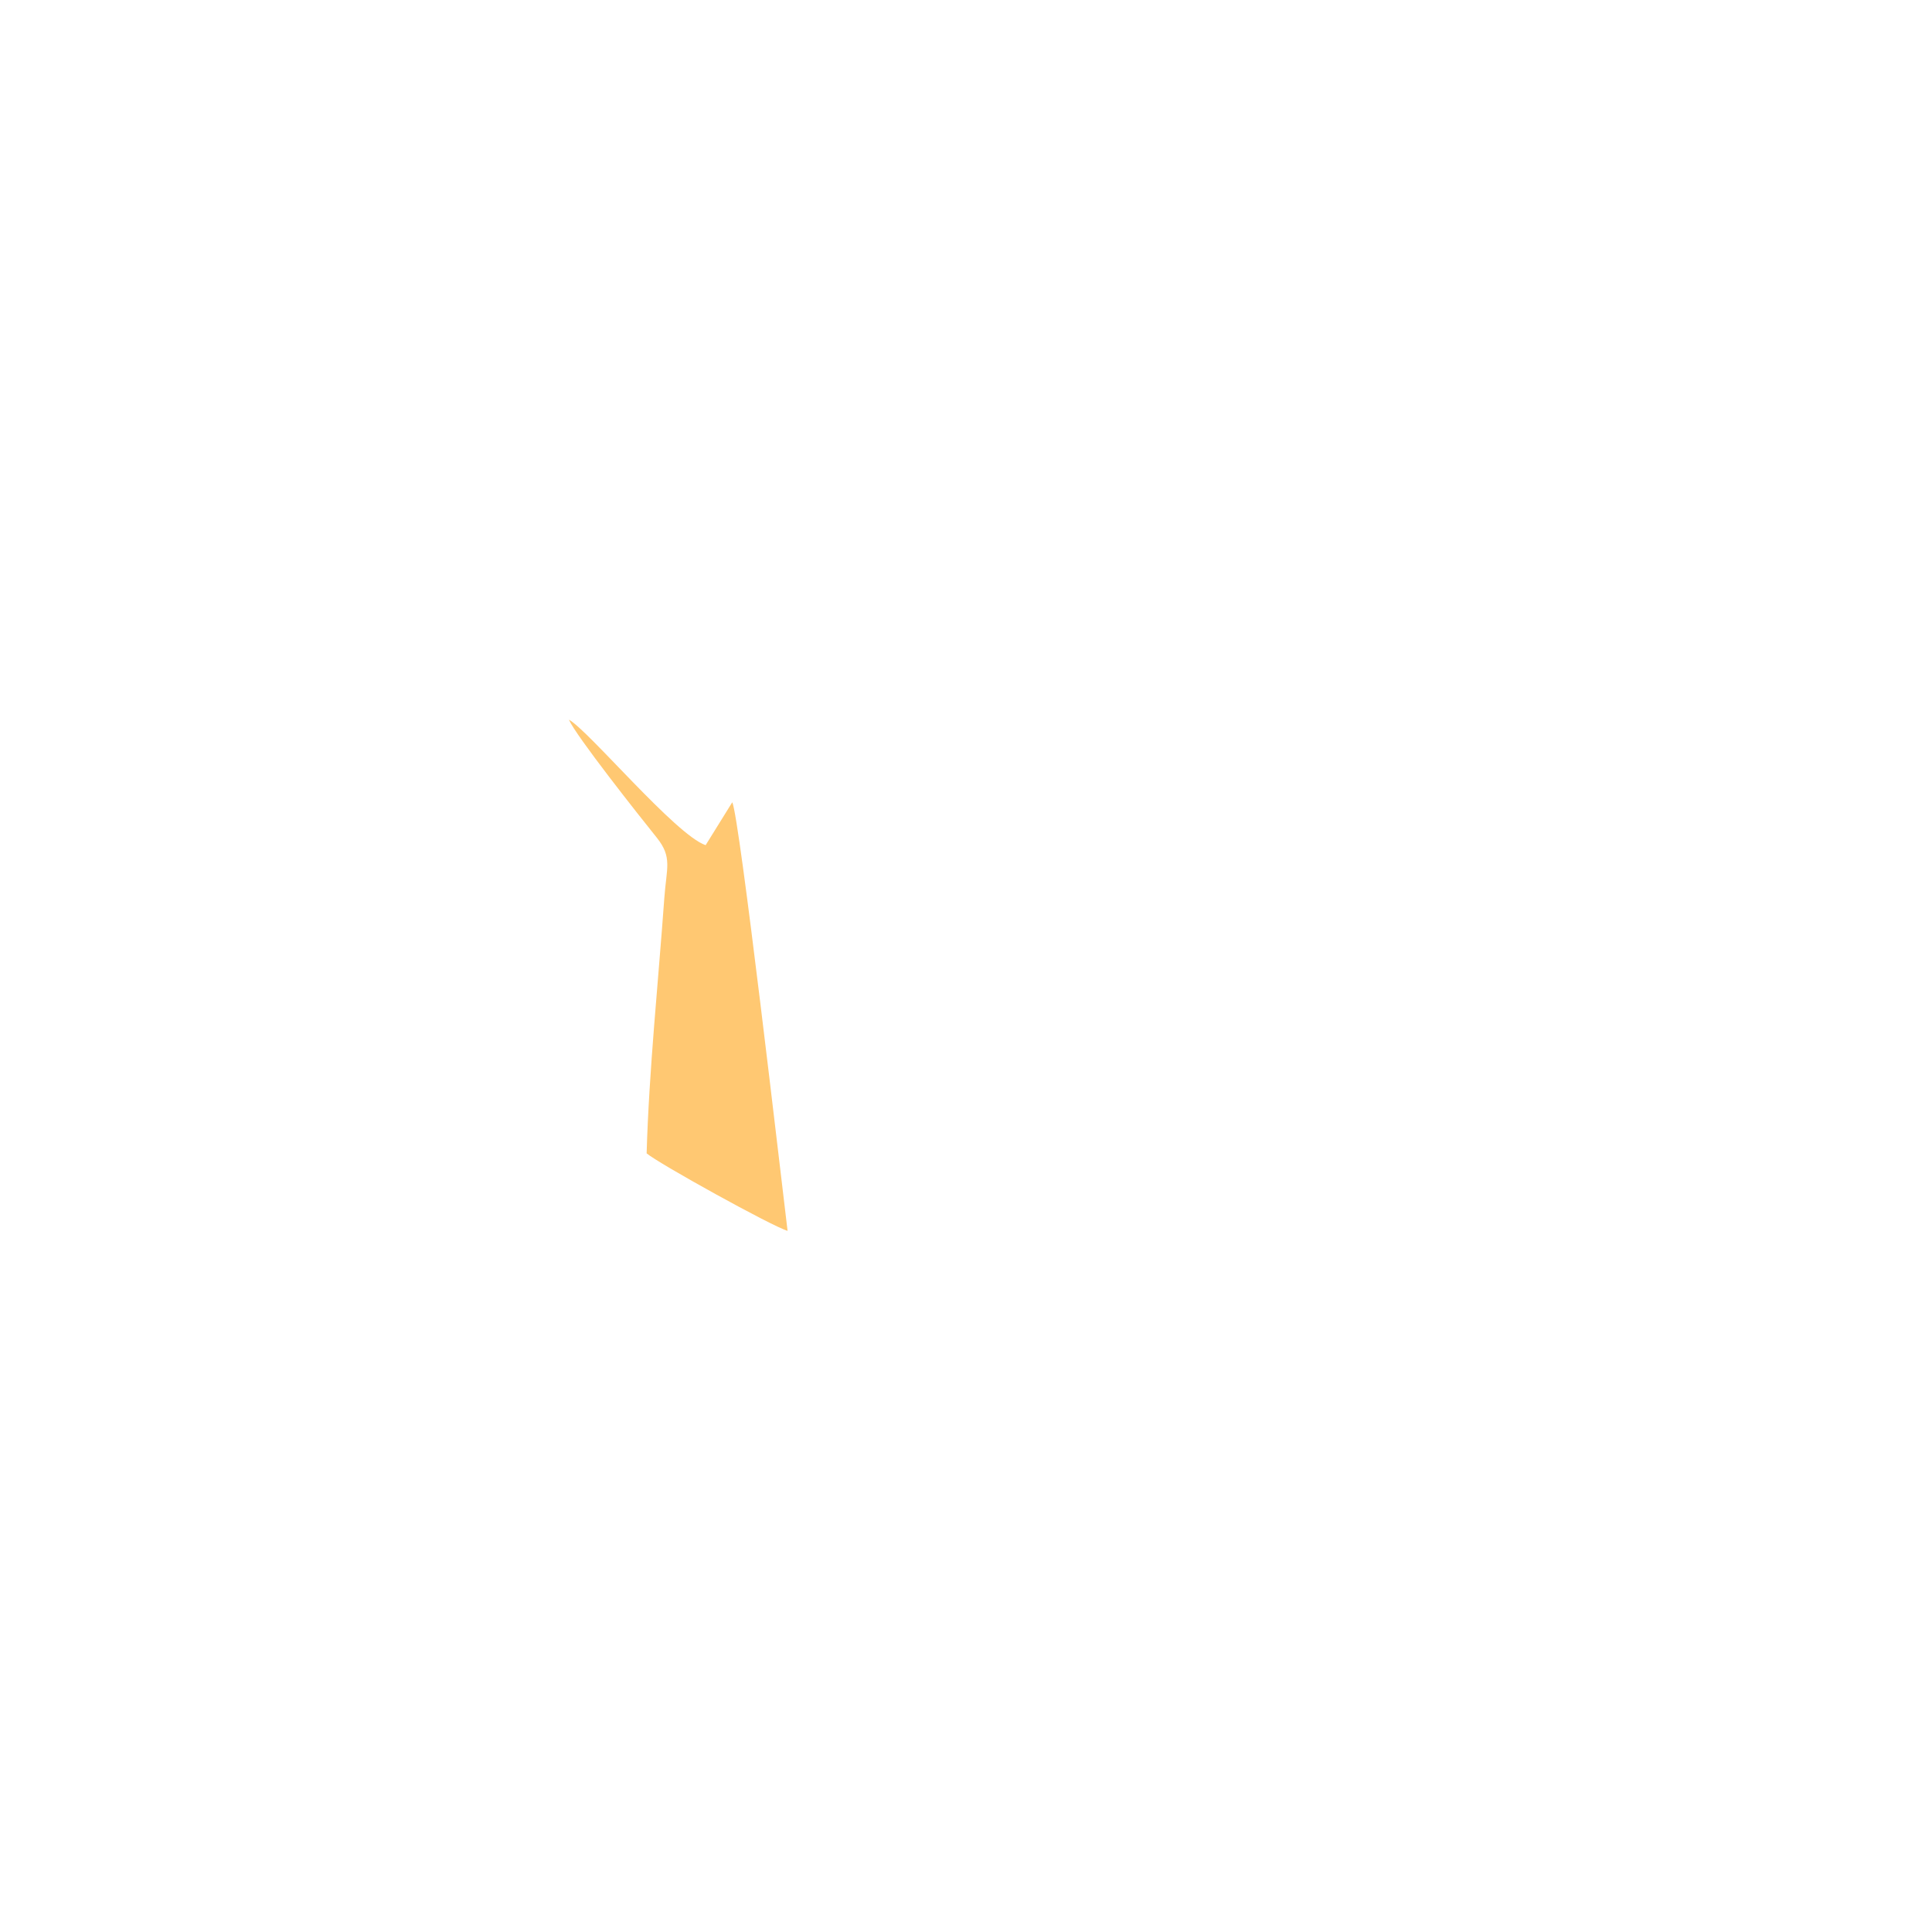
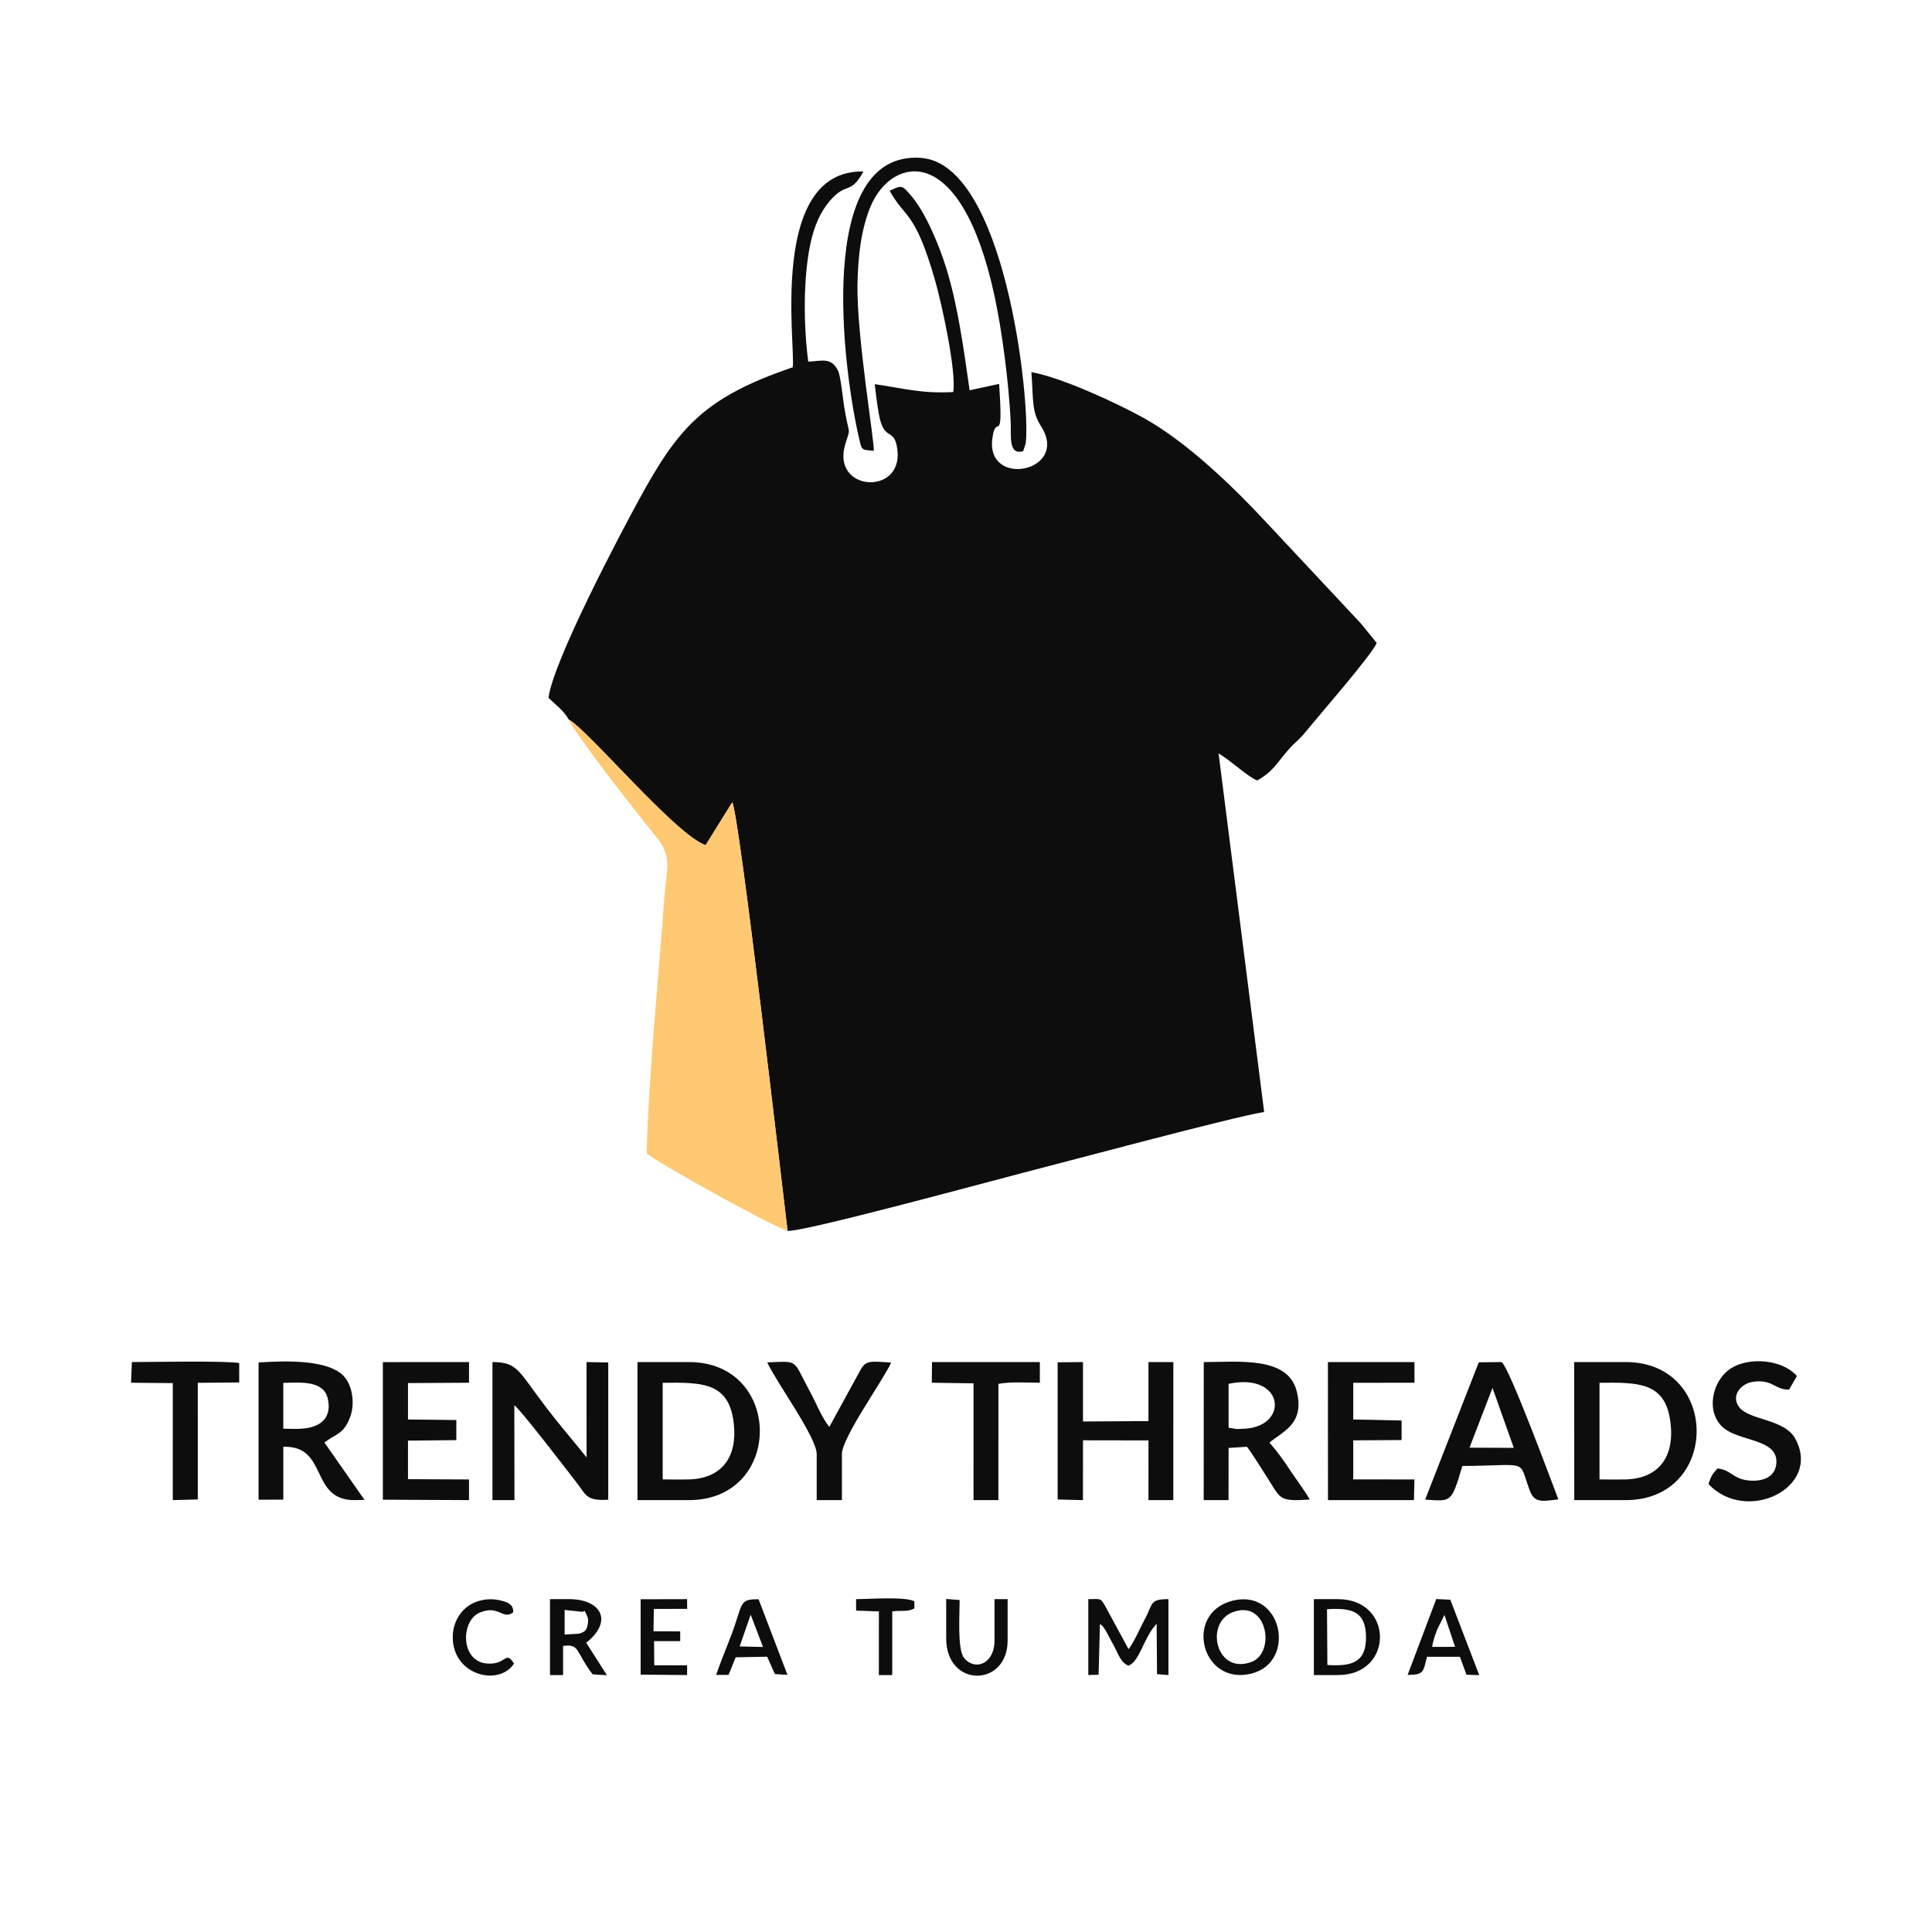
<svg xmlns="http://www.w3.org/2000/svg" xml:space="preserve" width="91.44mm" height="91.44mm" version="1.1" style="shape-rendering:geometricPrecision; text-rendering:geometricPrecision; image-rendering:optimizeQuality; fill-rule:evenodd; clip-rule:evenodd" viewBox="0 0 9143.98 9143.98">
  <defs>
    <style type="text/css">
   
-     .fil0 {fill:#ffff}
+     .fil0 {fill:#0D0D0D}
    .fil1 {fill:#FFC872}
   
  </style>
  </defs>
  <g id="Capa_x0020_1">
    <path class="fil0" d="M7570.32 6544.63c183.32,-2.12 308.8,-3.09 334.69,179.44 24.65,173.8 -57.01,278.13 -221.61,278.13l-65.37 0.08 -47.71 -0.48 0 -457.17zm-119.43 555.29l243.4 0c448.18,0 447.05,-653.41 0,-653.41l-243.75 0 0.35 653.41z" />
    <path class="fil0" d="M3136.5 6544.63c183.32,-2.12 308.8,-3.09 334.69,179.44 24.66,173.8 -57.01,278.13 -221.61,278.13l-65.36 0.08 -47.72 -0.48 0 -457.17zm-119.42 555.29l243.4 0c448.17,0 447.05,-653.41 0,-653.41l-243.4 0 0 653.41z" />
    <path class="fil0" d="M2330.76 7099.92l104.17 0 -0.69 -448.73c26.4,16.06 247.28,304.36 296.62,368.31 43.29,56.11 43.93,85.26 147.9,78.45l0 -649.47 -102.78 -1.97 0.24 451.45c-61.88,-78.01 -125.01,-150.04 -189.87,-234.89 -132.3,-173.08 -134.66,-216.56 -255.59,-216.56l0 653.41z" />
    <polygon class="fil0" points="5005.77,7096.96 5125.55,7099.92 5125.72,6816.85 5435.65,6817.32 5435.52,7099.92 5553.13,7099.92 5553.36,6446.51 5435.52,6446.51 5435.52,6725.91 5125.69,6727.83 5125.72,6446.51 5005.74,6447.71 " />
    <path class="fil0" d="M5814.77 6549.56c270.38,-57.64 290.3,212.97 60.24,212.97l-21.92 1.06 -38.32 -6.39 0 -207.64zm-117.79 550.36l117.61 0 0.22 -246.89 86.76 -5.72c26.51,34.16 67.19,101.53 94.16,142.87 67.55,103.55 51.61,117.12 203.21,107.03 -22.58,-40.64 -63.75,-94.63 -89.47,-133.56 -33.78,-51.12 -59.69,-88.31 -101.25,-135.97 65.27,-54.74 166.62,-88.16 129.51,-241.44 -40.86,-168.74 -275.83,-139.73 -440.42,-139.73l-0.33 653.41z" />
    <path class="fil0" d="M1340.78 6545.04c85.18,-2.09 192.39,-12.21 211.16,76.69 21.85,103.51 -53.87,140.8 -143.42,140.8l-21.79 0.16 -45.95 -0.97 0 -216.68zm-117.03 552.91l117.18 -0.31 -0.05 -250.18c215.4,-6.57 122.3,255.04 339.98,252.46l44.36 -1.05 -189.44 -271.19c2.1,-1.87 5.51,-7.32 6.58,-5.27 1.07,2.03 5.13,-4.11 6.62,-5.15 47.28,-32.65 79.66,-34.08 108.42,-111.08 23.91,-64.02 9.39,-146.52 -26.07,-188.28 -70.66,-83.22 -270.73,-78.38 -407.58,-69.42l0 649.47z" />
    <path class="fil0" d="M7063.9 6568.79l100.73 283.71 -209.61 -0.82 108.88 -282.89zm-318.91 528.83c124.26,7.43 123.34,18.88 176.16,-159.14 324.29,-2.7 262.34,-34.75 318.85,115.31 22.59,60 56.13,52.49 135.59,42.76 -15.47,-38.98 -237.13,-641.43 -269.57,-650.04l-107.08 1.25 -253.95 649.86z" />
    <polygon class="fil0" points="6285.25,7099.92 6692.06,7099.92 6694.44,7002.11 6404.8,7001.77 6404.8,6817.08 6633.59,6815.6 6633.57,6723.16 6404.8,6718.27 6404.8,6544.72 6694.78,6544.32 6694.44,6446.51 6284.9,6446.51 " />
    <polygon class="fil0" points="1812.02,7097.95 2219.83,7099.92 2219.83,7002.11 1930.98,7000.78 1930.99,6818.33 2159.77,6816 2159.76,6720.83 1930.99,6718.23 1930.99,6545.97 2219.83,6544.32 2219.83,6446.51 1812.02,6446.8 " />
    <path class="fil0" d="M8129.45 6950.2c-22.52,22.23 -31.95,37.13 -43.19,73.58 177.69,190.77 537.48,18.85 410.85,-214.5 -51.27,-94.45 -217.72,-86.47 -265.52,-149.21 -41.5,-54.48 8.84,-110.88 61.72,-119.5 96.94,-15.81 107.81,39.41 174.45,36l36.78 -63.97c-70.54,-80.52 -228.58,-90.26 -312.08,-36.41 -90.74,58.53 -121.13,208.41 -35.84,281.24 75.32,64.33 248.64,52.51 250.9,157.56 1.51,70.59 -57,97.42 -125.08,92.53 -81.21,-5.82 -89.16,-51.7 -152.99,-57.32z" />
    <g id="_2058202717024">
      <path class="fil0" d="M2692.49 3406.15c90.2,47.86 505.95,546.56 647.22,593.96l125.99 -202.94c33.89,62.77 232.93,1793.49 261.83,2028.32 70.82,7.45 969.72,-237.76 1119.9,-276.19 205.69,-52.66 991.24,-263.68 1135.74,-286.41l-215.77 -1697.14c59.54,35.06 136.85,110.04 183.12,128.19 80.5,-47.08 90.68,-81.65 149.41,-147.86 27.97,-31.54 50.1,-45.96 76.81,-78.95 63.81,-78.84 314.88,-366.03 339.17,-424.03 -22.39,-27.28 -51.36,-62.79 -75.77,-93.21l-439.87 -470.03c-158.96,-171.56 -382.33,-389.06 -591.17,-503.85 -120.07,-66.01 -378.58,-187.65 -527.69,-214.92 10.37,134.47 0.02,184.76 46.05,256.84 136.76,214.11 -261.7,295.1 -230.8,57.74 17,-130.62 53.55,54.24 31.98,-258.69l-139.51 30.19c-28.91,-199.89 -54.53,-395.48 -109.91,-575.86 -31.86,-103.8 -97.1,-264.4 -167.23,-345.42 -42.11,-48.67 -43.33,-51.82 -101.05,-22.76 73.52,133.96 118.33,89.31 214.26,422.34 30.29,105.16 101.71,427.03 86.6,530.01 -151.13,8.37 -236.35,-17.84 -371.72,-37.27 5.39,45.74 15.44,136.13 27.82,177.6 26.08,87.25 68.24,31.26 79.75,136.77 23.43,214.51 -315.65,193.88 -246.74,-31.02 26.73,-87.22 18.69,-28.96 -5.51,-176.26 -6.06,-36.98 -16.15,-143.23 -28.73,-169.88 -32.22,-68.16 -81.92,-45.67 -141.28,-43.77 -22.27,-169.9 -24.66,-393.26 10.05,-557.32 17.95,-84.8 47.96,-152.81 93.5,-205.23 78.52,-90.39 95.02,-23.84 157.77,-137.61 -451.77,-8.26 -318.91,831.73 -335.02,926.97 -418.57,142.45 -540.81,284.56 -726.3,624.21 -90.68,166.03 -405.12,760.98 -429.5,939.69 41.31,41.13 69.16,57.08 96.6,103.79z" />
      <path class="fil1" d="M3727.53 5825.49c-28.9,-234.83 -227.94,-1965.55 -261.83,-2028.32l-125.99 202.94c-141.27,-47.4 -557.02,-546.1 -647.22,-593.96 34.6,78.11 331.43,453.25 415.61,557.99 75.2,93.57 46.38,142.8 36.12,285.71 -28.17,393.1 -72.69,817.06 -83.76,1208.88 55.33,47.27 594.74,346.15 667.07,366.76z" />
      <path class="fil0" d="M4135.4 2133.46c6,-27.31 -80.86,-541.51 -77.1,-783.95 2.05,-132.29 16.43,-266.08 64.24,-377.41 96.88,-225.62 423.5,-315.39 584.12,427.39 37.18,171.92 67.19,409.71 76.58,590.11 3.93,75.22 -12.68,165.22 59.31,145.91l11.15 -34.13c0.61,-4.02 1.38,-8.1 1.84,-12.7 20.07,-202.5 -99.38,-1313.49 -497.19,-1341.47 -502.03,-35.29 -368.55,998.1 -293.5,1322.73 14.46,62.56 10.38,58.45 70.55,63.52z" />
    </g>
    <path class="fil0" d="M3865.37 6882.16l0 217.76 119.27 0 0 -217.76c0,-77.82 190.56,-341.77 233.28,-433.19 -114.03,-7.97 -122.15,-10.11 -153.39,49.62l-139.52 254.99c-37.28,-47.29 -63.25,-115.6 -93.08,-170.23 -82.97,-151.93 -46.96,-140.85 -200.65,-135.28 42.84,93.84 234.09,354.27 234.09,434.09z" />
    <path class="fil0" d="M620.42 6544.32l197.47 1.92 -0.03 553.68 118.31 -3.21 -0.11 -551.99 196.12 -1.62 -0.03 -92.29c-86.19,-11.27 -404.27,-4.3 -508,-4.3l-3.73 97.81z" />
    <path class="fil0" d="M4410.06 6544.32l197.62 2.89 -0.09 552.71 117.78 0 0.05 -550.32c64.18,-10.62 126.92,-5.74 196.09,-5.28l0 -97.81 -510.37 0 -1.08 97.81z" />
    <path class="fil0" d="M5150.85 7927.88l48.79 -1.53 6.19 -240.26c12.57,9.58 8.83,5.11 19.28,19.2 6.2,8.35 10.89,16.85 16.88,27.99 10.17,18.9 18.69,35.82 30.2,56.55 20.46,36.84 30.58,78.21 69.02,93.94 53.27,-23.06 67.88,-121.85 127.08,-192.3 1.29,-1.54 3.91,-4.43 6.04,-6.47l1.8 238.58 54 4.3 0.01 -359.27c-90.65,0.2 -71.01,19.68 -113.23,97.64 -21.77,40.18 -51,109.23 -75.7,138.91l-109.96 -202.87c-23.25,-41.64 -22.64,-33.52 -80.4,-33.68l0 359.27z" />
    <path class="fil0" d="M6282.35 7880.16l-1.72 -263.83c114.64,-7.6 181.71,8.92 184.5,126.53 2.95,124.8 -65.9,145.17 -182.78,137.3zm-63.9 47.72l114.11 0c265.12,0 264.77,-359.27 0,-359.27l-114.11 0 0 359.27z" />
    <path class="fil0" d="M5832.69 7631.16c166.18,-65.81 207.22,192.18 89.44,235.1 -167.03,60.87 -220.84,-183.06 -89.44,-235.1zm-0.01 -54.97c-231.48,59.03 -147.32,403.89 90.23,344.72 215.81,-53.75 146.86,-405.18 -90.23,-344.72z" />
    <path class="fil0" d="M2745.01 7627.45c31.38,5.48 14.73,-19.65 33.85,21.22 5.73,12.23 5.09,25.3 3.02,38.06 -5.06,31.12 -15.27,37.3 -41.4,45.28l-68.1 3.97 -0.04 -116.32 72.67 7.79zm-141.9 300.43l61.94 0 0 -137.77c80,-10.65 56.16,23.84 139.81,134.4l67.56 4.15 -97.79 -153.7c131.49,-104.75 66.89,-206.35 -80.63,-206.35l-90.89 0 0 359.27z" />
    <path class="fil0" d="M3552.91 7642.04l58.4 152.99 -110.56 -2.66 52.16 -150.33zm-163.56 285.3l58.91 -0.29 33.56 -83.15 149.04 -2.88 36.67 82.25 59.45 3.74 -136.61 -357.78c-95.57,-1.27 -72.75,20.37 -128.51,167.87 -23.35,61.74 -50.34,125 -72.51,190.24z" />
    <path class="fil0" d="M4478.21 7753.7c0,236.93 290.79,231.9 290.79,10.89l0 -195.98 -62.02 0 0 195.98c0,111.43 -93.43,145.45 -144.44,81.76 -32.1,-40.09 -20.6,-208.06 -20.6,-273.44l-63.68 -5.24 -0.05 186.03z" />
    <path class="fil0" d="M6778.11 7794.62c5.68,-35.2 12.62,-50.39 24.04,-82.35l34.24 -69.07 50.25 151.19 -108.53 0.23zm-115.95 132.57c80.24,-0.35 72.75,-15.7 91.82,-85.88l155.63 0.01 31.23 85.03 60.29 1.97 -136.97 -356.96 -66.5 -3.27 -135.5 359.1z" />
    <polygon class="fil0" points="3032.14,7925.91 3251.97,7927.88 3251.97,7881.84 3096.55,7881.64 3095.72,7767.36 3219.46,7767.17 3219.29,7721.13 3093.05,7720.79 3094.58,7614.87 3252.31,7614.65 3251.97,7568.61 3032.13,7569.12 " />
    <path class="fil0" d="M2432.83 7873.53c-42.97,-66.08 -34.43,8.38 -129.88,-0.43 -124.22,-11.46 -122.36,-200.84 -34.43,-239.79 92.03,-40.75 109.96,36.02 160.17,-2.05 2.57,-36.48 -22.7,-48.88 -66.21,-57.89 -38.95,-8.07 -77.2,-4.37 -111.9,9.17 -59.31,23.16 -105.77,83.76 -107.61,160.95 -4.43,185.23 217.89,240.96 289.86,130.04z" />
    <path class="fil0" d="M4052 7622.84l107.69 3.87 -0.18 301.17 63.36 0 0 -301.19c45.22,-6.56 73.79,4.01 104.78,-14.62l0 -32.68c-38.83,-24.23 -219.58,-10.78 -276,-10.78l0.35 54.23z" />
    <g id="_2058202707424">
      <path class="fil0" d="M17111.52 4777.51c154.29,81.86 865.42,934.87 1107.06,1015.94l215.49 -347.11c57.98,107.35 398.42,3067.69 447.87,3469.37 121.13,12.75 1658.66,-406.68 1915.54,-472.42 351.83,-90.06 1695.48,-451.02 1942.65,-489.88l-369.06 -2902.92c101.84,59.98 234.06,188.23 313.21,219.27 137.69,-80.53 155.1,-139.66 255.56,-252.91 47.84,-53.94 85.7,-78.61 131.38,-135.05 109.15,-134.85 538.6,-626.08 580.14,-725.29 -38.28,-46.65 -87.85,-107.4 -129.59,-159.43l-752.39 -803.97c-271.89,-293.44 -653.97,-665.48 -1011.17,-861.82 -205.39,-112.91 -647.56,-320.97 -902.61,-367.61 17.74,230.01 0.04,316.02 78.77,439.32 233.92,366.23 -447.64,504.75 -394.77,98.76 29.08,-223.42 91.59,92.78 54.69,-442.49l-238.62 51.64c-49.45,-341.9 -93.27,-676.44 -188,-984.99 -54.49,-177.54 -166.09,-452.24 -286.04,-590.82 -72.03,-83.25 -74.11,-88.64 -172.85,-38.94 125.75,229.14 202.41,152.76 366.49,722.41 51.82,179.86 173.98,730.42 148.13,906.56 -258.5,14.31 -404.27,-30.52 -635.81,-63.76 9.21,78.25 26.41,232.86 47.58,303.79 44.61,149.23 116.72,53.47 136.41,233.94 40.07,366.92 -539.91,331.62 -422.04,-53.05 45.72,-149.19 31.97,-49.53 -9.42,-301.49 -10.38,-63.27 -27.64,-245 -49.15,-290.59 -55.11,-116.58 -140.11,-78.11 -241.65,-74.85 -38.1,-290.62 -42.19,-672.67 17.19,-953.29 30.7,-145.04 82.02,-261.37 159.93,-351.04 134.31,-154.6 162.52,-40.77 269.86,-235.37 -772.75,-14.13 -545.49,1422.65 -573.04,1585.55 -715.96,243.65 -925.04,486.73 -1242.32,1067.7 -155.1,283.98 -692.94,1301.63 -734.64,1607.31 70.66,70.35 118.29,97.63 165.22,177.53z" />
      <path class="fil1" d="M18881.94 8915.71c-49.45,-401.68 -389.89,-3362.02 -447.87,-3469.37l-215.49 347.11c-241.64,-81.07 -952.77,-934.08 -1107.06,-1015.94 59.18,133.6 566.9,775.27 710.9,954.42 128.62,160.04 79.33,244.25 61.78,488.7 -48.19,672.38 -124.34,1397.55 -143.27,2067.75 94.63,80.86 1017.29,592.08 1141.01,627.33z" />
      <path class="fil0" d="M19579.57 2600.61c10.27,-46.73 -138.3,-926.25 -131.87,-1340.92 3.51,-226.28 28.1,-455.12 109.88,-645.55 165.71,-385.91 724.39,-539.46 999.12,731.03 63.6,294.07 114.92,700.8 130.99,1009.36 6.72,128.68 -21.69,282.6 101.45,249.58l19.06 -58.37c1.05,-6.88 2.36,-13.86 3.15,-21.73 34.33,-346.38 -169.98,-2246.69 -850.42,-2294.54 -858.72,-60.36 -630.39,1707.22 -502.03,2262.49 24.74,107 17.76,99.97 120.67,108.65z" />
    </g>
  </g>
</svg>
